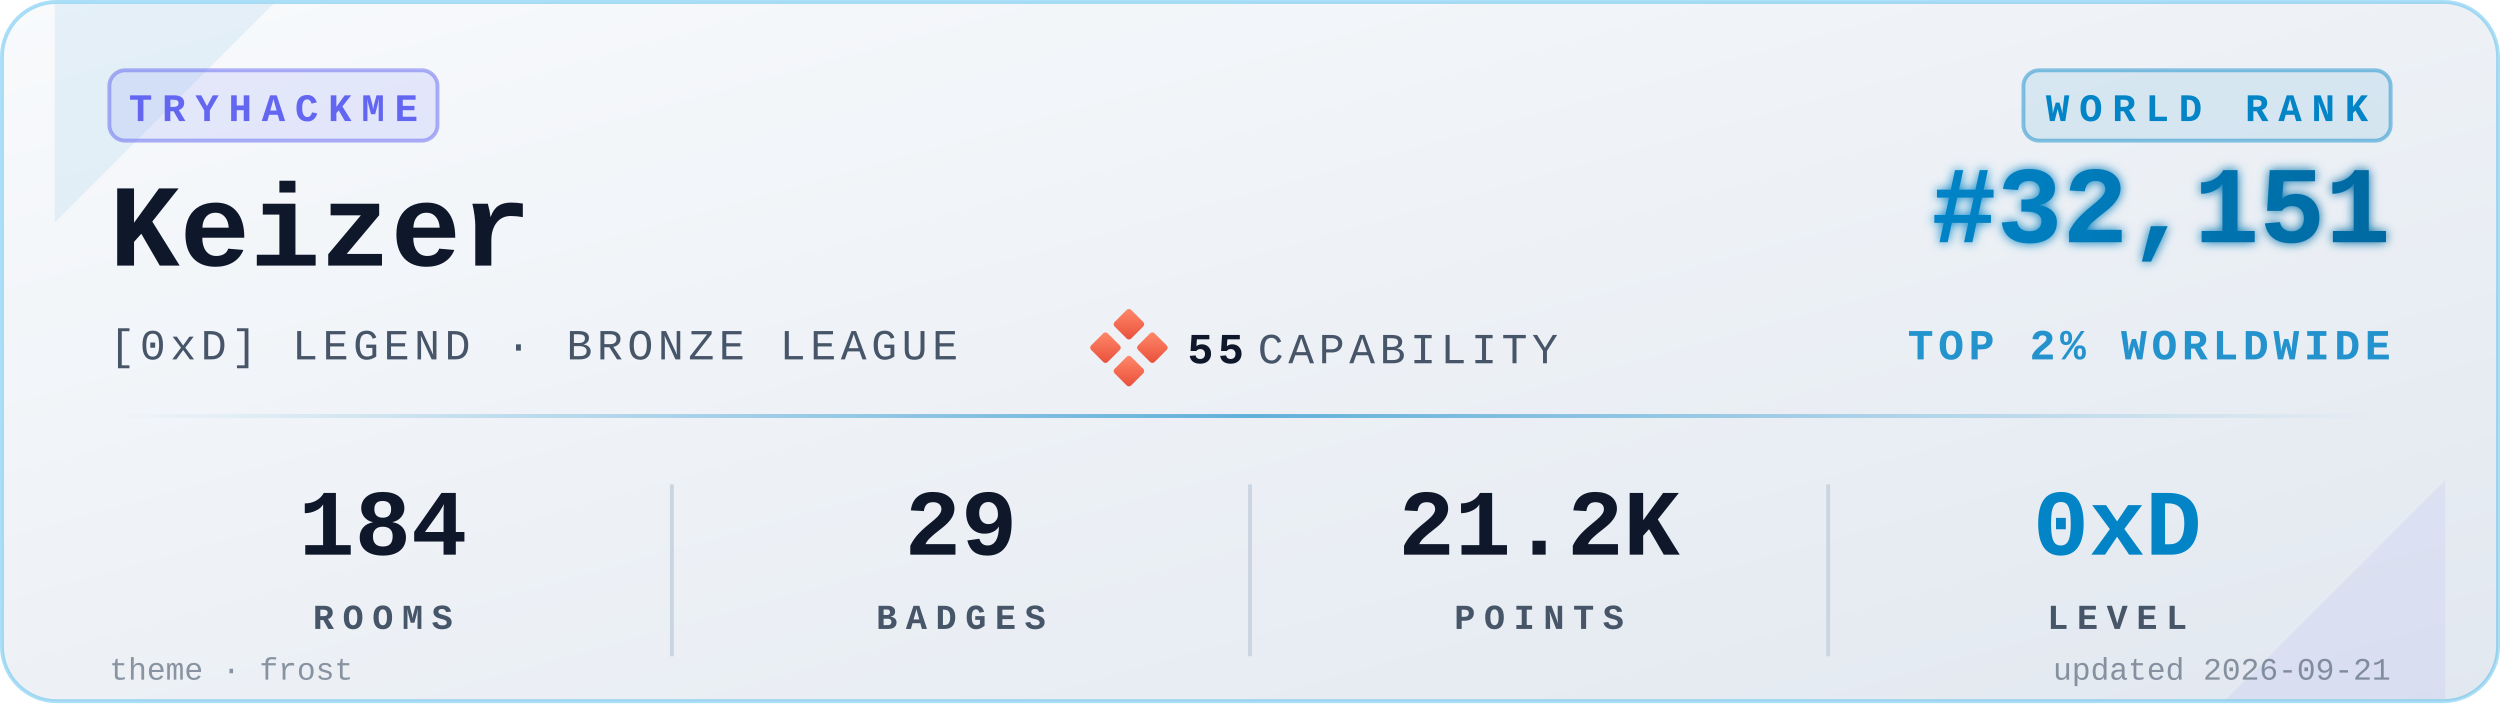
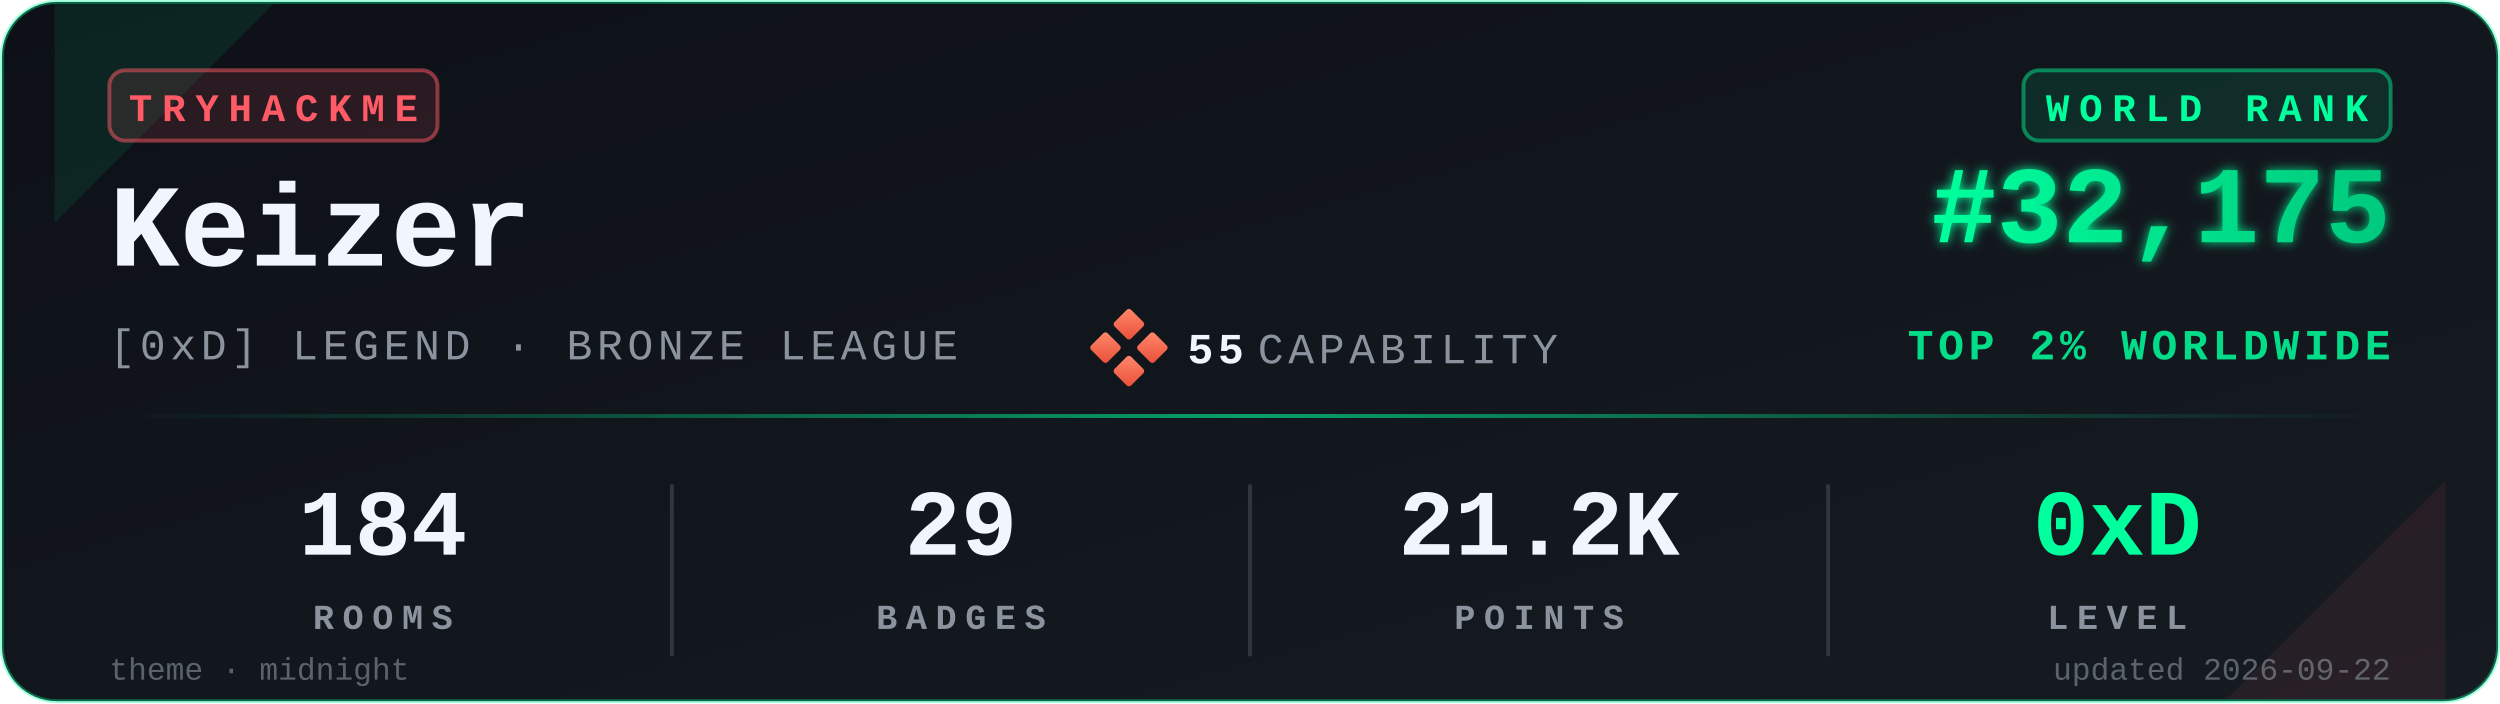
<svg xmlns="http://www.w3.org/2000/svg" viewBox="0 0 640 180" width="640" height="180" role="img" aria-label="TryHackMe stats for Keizer">
  <defs>
    <linearGradient id="bgGrad" x1="0" y1="0" x2="1" y2="1">
-       <stop offset="0%" stop-color="#f8fafc" />
-       <stop offset="100%" stop-color="#e2e8f0" />
+       <stop offset="0%" stop-color="#0d1117" />
+       <stop offset="100%" stop-color="#161b22" />
    </linearGradient>
    <linearGradient id="rankGrad" x1="0" y1="0" x2="1" y2="0">
-       <stop offset="0%" stop-color="#0284C7" />
-       <stop offset="100%" stop-color="#0369A1" />
+       <stop offset="0%" stop-color="#00FF9D" />
+       <stop offset="100%" stop-color="#00C97D" />
    </linearGradient>
    <linearGradient id="accentGrad" x1="0" y1="0" x2="1" y2="0">
-       <stop offset="0%" stop-color="#0284C7" stop-opacity="0" />
-       <stop offset="50%" stop-color="#0284C7" stop-opacity="0.6" />
-       <stop offset="100%" stop-color="#0284C7" stop-opacity="0" />
+       <stop offset="0%" stop-color="#00FF9D" stop-opacity="0" />
+       <stop offset="50%" stop-color="#00FF9D" stop-opacity="0.6" />
+       <stop offset="100%" stop-color="#00FF9D" stop-opacity="0" />
    </linearGradient>
    <linearGradient id="capGrad" x1="0" y1="0" x2="1" y2="1">
      <stop offset="0%" stop-color="#ff8a6b" />
      <stop offset="100%" stop-color="#e94e3a" />
    </linearGradient>
    <filter id="glow" x="-20%" y="-20%" width="140%" height="140%">
      <feGaussianBlur stdDeviation="1.4" result="b" />
      <feMerge>
        <feMergeNode in="b" />
        <feMergeNode in="SourceGraphic" />
      </feMerge>
    </filter>
  </defs>
-   <rect x="0.5" y="0.5" width="639" height="179" rx="14" ry="14" fill="url(#bgGrad)" stroke="#0EA5E9" stroke-opacity="0.35" stroke-width="1" />
-   <path d="M 14,1 L 70,1 L 14,57 Z" fill="#0284C7" opacity="0.08" />
-   <path d="M 626,179 L 570,179 L 626,123 Z" fill="#6366F1" opacity="0.08" />
+   <rect x="0.5" y="0.5" width="639" height="179" rx="14" ry="14" fill="url(#bgGrad)" stroke="#00FF9D" stroke-opacity="0.35" stroke-width="1" />
+   <path d="M 14,1 L 70,1 L 14,57 Z" fill="#00FF9D" opacity="0.08" />
+   <path d="M 626,179 L 570,179 L 626,123 Z" fill="#FF5B67" opacity="0.08" />
  <g transform="translate(28,18)">
-     <rect x="0" y="0" width="84" height="18" rx="4" ry="4" fill="#6366F1" fill-opacity="0.12" stroke="#6366F1" stroke-opacity="0.5" />
-     <text x="42" y="13" fill="#6366F1" font-family="ui-monospace,'SF Mono','Menlo','Cascadia Code','Consolas','Liberation Mono',monospace" font-size="10" font-weight="700" letter-spacing="2.5" text-anchor="middle">TRYHACKME</text>
+     <rect x="0" y="0" width="84" height="18" rx="4" ry="4" fill="#FF5B67" fill-opacity="0.12" stroke="#FF5B67" stroke-opacity="0.5" />
+     <text x="42" y="13" fill="#FF5B67" font-family="ui-monospace,'SF Mono','Menlo','Cascadia Code','Consolas','Liberation Mono',monospace" font-size="10" font-weight="700" letter-spacing="2.5" text-anchor="middle">TRYHACKME</text>
  </g>
-   <text x="28" y="68" fill="#0f172a" font-family="ui-monospace,'SF Mono','Menlo','Cascadia Code','Consolas','Liberation Mono',monospace" font-size="30" font-weight="700">Keizer</text>
-   <text x="28" y="92" fill="#475569" font-family="ui-monospace,'SF Mono','Menlo','Cascadia Code','Consolas','Liberation Mono',monospace" font-size="11" font-weight="500" letter-spacing="1.2">[0xD] LEGEND · BRONZE LEAGUE</text>
+   <text x="28" y="68" fill="#f0f6fc" font-family="ui-monospace,'SF Mono','Menlo','Cascadia Code','Consolas','Liberation Mono',monospace" font-size="30" font-weight="700">Keizer</text>
+   <text x="28" y="92" fill="#8b949e" font-family="ui-monospace,'SF Mono','Menlo','Cascadia Code','Consolas','Liberation Mono',monospace" font-size="11" font-weight="500" letter-spacing="1.2">[0xD] LEGEND · BRONZE LEAGUE</text>
  <g transform="translate(280,80)">
    <rect x="6" y="0" width="6" height="6" rx="0.8" fill="url(#capGrad)" transform="rotate(45 9 3)" />
    <rect x="0" y="6" width="6" height="6" rx="0.8" fill="url(#capGrad)" transform="rotate(45 3 9)" />
    <rect x="12" y="6" width="6" height="6" rx="0.8" fill="url(#capGrad)" transform="rotate(45 15 9)" />
    <rect x="6" y="12" width="6" height="6" rx="0.8" fill="url(#capGrad)" transform="rotate(45 9 15)" />
-     <text x="24" y="13" fill="#0f172a" font-family="ui-monospace,'SF Mono','Menlo','Cascadia Code','Consolas','Liberation Mono',monospace" font-size="11" font-weight="700" letter-spacing="1.2">55</text>
-     <text x="42" y="13" fill="#475569" font-family="ui-monospace,'SF Mono','Menlo','Cascadia Code','Consolas','Liberation Mono',monospace" font-size="11" font-weight="500" letter-spacing="1.2">CAPABILITY</text>
+     <text x="24" y="13" fill="#f0f6fc" font-family="ui-monospace,'SF Mono','Menlo','Cascadia Code','Consolas','Liberation Mono',monospace" font-size="11" font-weight="700" letter-spacing="1.2">55</text>
+     <text x="42" y="13" fill="#8b949e" font-family="ui-monospace,'SF Mono','Menlo','Cascadia Code','Consolas','Liberation Mono',monospace" font-size="11" font-weight="500" letter-spacing="1.2">CAPABILITY</text>
  </g>
  <g transform="translate(612,18)">
-     <rect x="-94" y="0" width="94" height="18" rx="4" ry="4" fill="#0284C7" fill-opacity="0.10" stroke="#0284C7" stroke-opacity="0.45" />
-     <text x="-47" y="13" fill="#0284C7" font-family="ui-monospace,'SF Mono','Menlo','Cascadia Code','Consolas','Liberation Mono',monospace" font-size="10" font-weight="700" letter-spacing="2.5" text-anchor="middle">WORLD RANK</text>
+     <rect x="-94" y="0" width="94" height="18" rx="4" ry="4" fill="#00FF9D" fill-opacity="0.10" stroke="#00FF9D" stroke-opacity="0.45" />
+     <text x="-47" y="13" fill="#00FF9D" font-family="ui-monospace,'SF Mono','Menlo','Cascadia Code','Consolas','Liberation Mono',monospace" font-size="10" font-weight="700" letter-spacing="2.5" text-anchor="middle">WORLD RANK</text>
  </g>
-   <text x="612" y="62" fill="url(#rankGrad)" font-family="ui-monospace,'SF Mono','Menlo','Cascadia Code','Consolas','Liberation Mono',monospace" font-size="28" font-weight="700" text-anchor="end" filter="url(#glow)">#32,151</text>
-   <text x="612" y="92" fill="#0284C7" fill-opacity="0.85" font-family="ui-monospace,'SF Mono','Menlo','Cascadia Code','Consolas','Liberation Mono',monospace" font-size="11" font-weight="600" letter-spacing="1.2" text-anchor="end">TOP 2% WORLDWIDE</text>
+   <text x="612" y="62" fill="url(#rankGrad)" font-family="ui-monospace,'SF Mono','Menlo','Cascadia Code','Consolas','Liberation Mono',monospace" font-size="28" font-weight="700" text-anchor="end" filter="url(#glow)">#32,175</text>
+   <text x="612" y="92" fill="#00FF9D" fill-opacity="0.85" font-family="ui-monospace,'SF Mono','Menlo','Cascadia Code','Consolas','Liberation Mono',monospace" font-size="11" font-weight="600" letter-spacing="1.2" text-anchor="end">TOP 2% WORLDWIDE</text>
  <rect x="28" y="106" width="584" height="1" fill="url(#accentGrad)" />
  <g font-family="ui-monospace,'SF Mono','Menlo','Cascadia Code','Consolas','Liberation Mono',monospace" text-anchor="middle">
-     <text x="98" y="142" fill="#0f172a" font-size="24" font-weight="700">184</text>
-     <text x="98" y="161" fill="#475569" font-size="9" font-weight="600" letter-spacing="2.2">ROOMS</text>
-     <text x="246" y="142" fill="#0f172a" font-size="24" font-weight="700">29</text>
-     <text x="246" y="161" fill="#475569" font-size="9" font-weight="600" letter-spacing="2.2">BADGES</text>
-     <text x="394" y="142" fill="#0f172a" font-size="24" font-weight="700">21.2K</text>
-     <text x="394" y="161" fill="#475569" font-size="9" font-weight="600" letter-spacing="2.2">POINTS</text>
-     <text x="542" y="142" fill="#0284C7" font-size="24" font-weight="700">0xD</text>
-     <text x="542" y="161" fill="#475569" font-size="9" font-weight="600" letter-spacing="2.2">LEVEL</text>
+     <text x="98" y="142" fill="#f0f6fc" font-size="24" font-weight="700">184</text>
+     <text x="98" y="161" fill="#8b949e" font-size="9" font-weight="600" letter-spacing="2.2">ROOMS</text>
+     <text x="246" y="142" fill="#f0f6fc" font-size="24" font-weight="700">29</text>
+     <text x="246" y="161" fill="#8b949e" font-size="9" font-weight="600" letter-spacing="2.2">BADGES</text>
+     <text x="394" y="142" fill="#f0f6fc" font-size="24" font-weight="700">21.2K</text>
+     <text x="394" y="161" fill="#8b949e" font-size="9" font-weight="600" letter-spacing="2.2">POINTS</text>
+     <text x="542" y="142" fill="#00FF9D" font-size="24" font-weight="700">0xD</text>
+     <text x="542" y="161" fill="#8b949e" font-size="9" font-weight="600" letter-spacing="2.2">LEVEL</text>
  </g>
-   <line x1="172" y1="124" x2="172" y2="168" stroke="#cbd5e1" stroke-width="1" />
-   <line x1="320" y1="124" x2="320" y2="168" stroke="#cbd5e1" stroke-width="1" />
-   <line x1="468" y1="124" x2="468" y2="168" stroke="#cbd5e1" stroke-width="1" />
-   <text x="28" y="174" fill="#475569" fill-opacity="0.6" font-family="ui-monospace,'SF Mono','Menlo','Cascadia Code','Consolas','Liberation Mono',monospace" font-size="8" font-weight="500">theme · frost</text>
-   <text x="612" y="174" fill="#475569" fill-opacity="0.6" font-family="ui-monospace,'SF Mono','Menlo','Cascadia Code','Consolas','Liberation Mono',monospace" font-size="8" font-weight="500" text-anchor="end">updated 2026-09-21</text>
+   <line x1="172" y1="124" x2="172" y2="168" stroke="#30363d" stroke-width="1" />
+   <line x1="320" y1="124" x2="320" y2="168" stroke="#30363d" stroke-width="1" />
+   <line x1="468" y1="124" x2="468" y2="168" stroke="#30363d" stroke-width="1" />
+   <text x="28" y="174" fill="#8b949e" fill-opacity="0.6" font-family="ui-monospace,'SF Mono','Menlo','Cascadia Code','Consolas','Liberation Mono',monospace" font-size="8" font-weight="500">theme · midnight</text>
+   <text x="612" y="174" fill="#8b949e" fill-opacity="0.6" font-family="ui-monospace,'SF Mono','Menlo','Cascadia Code','Consolas','Liberation Mono',monospace" font-size="8" font-weight="500" text-anchor="end">updated 2026-09-22</text>
</svg>
